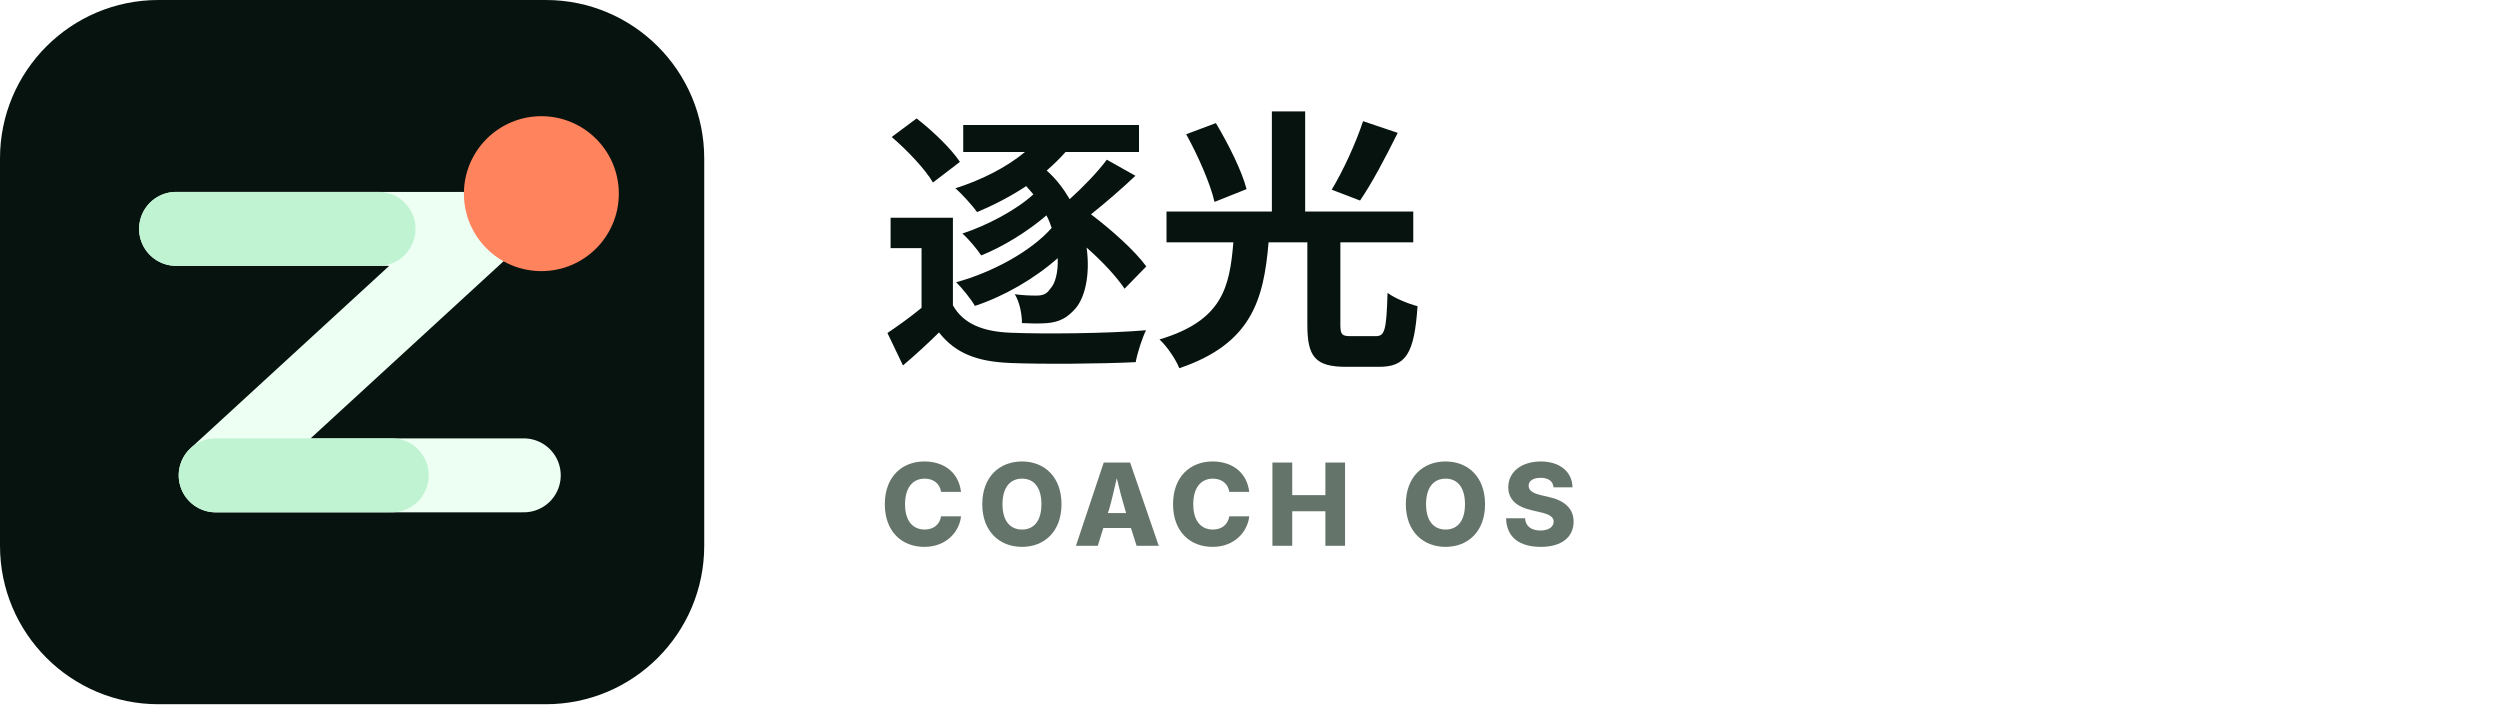
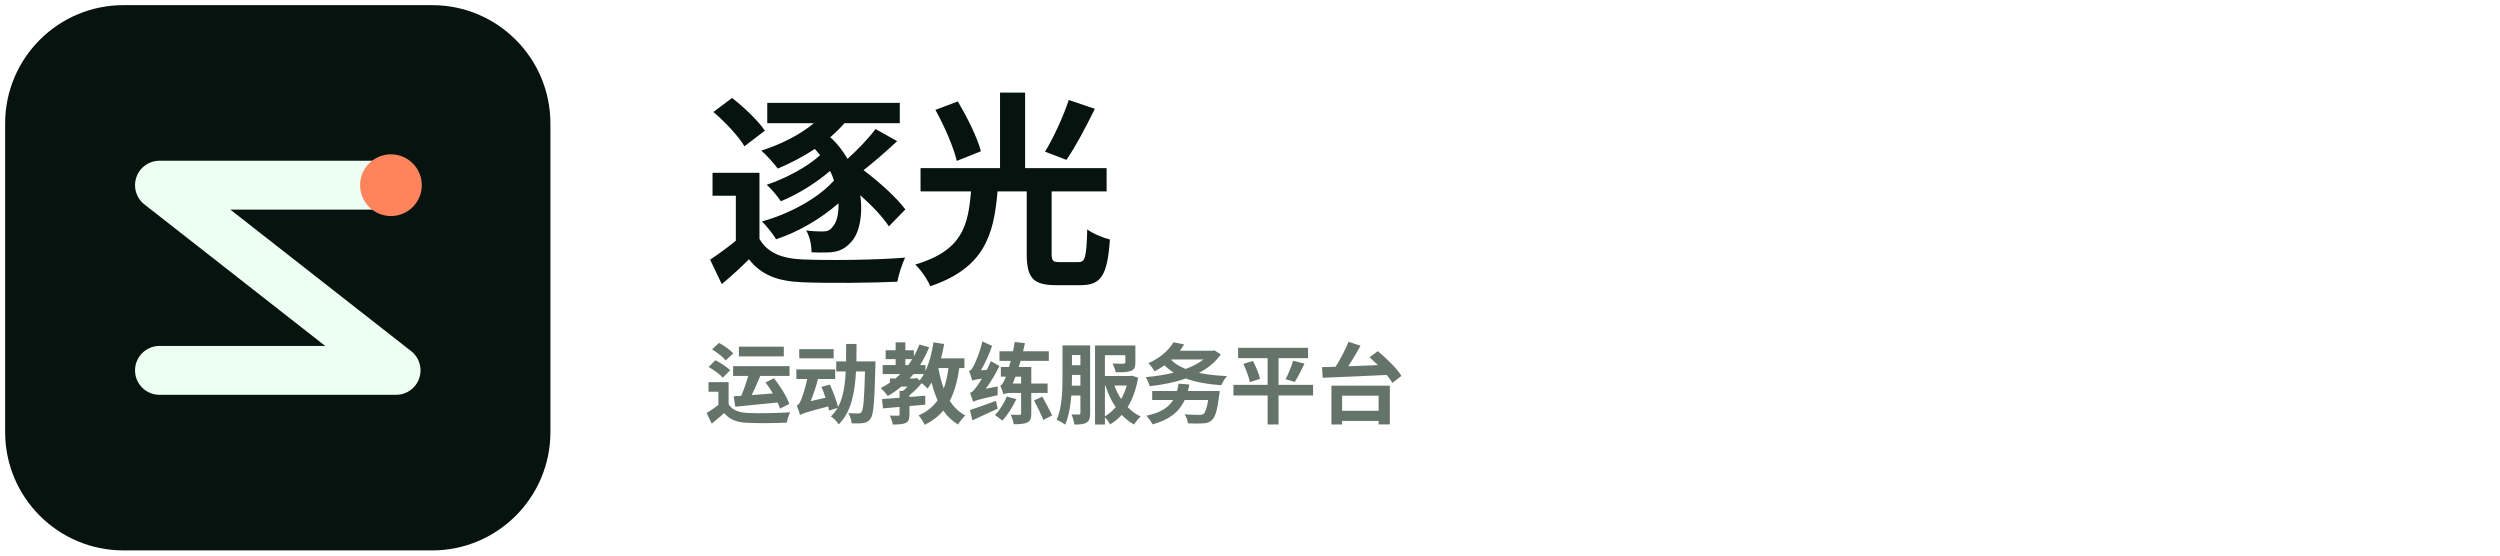
- <svg xmlns="http://www.w3.org/2000/svg" width="284" height="80" viewBox="0 0 284 80" fill="none">
-   <rect width="80" height="80" rx="18" fill="#06130F" />
-   <path d="M20 26h35L24.5 54h35" stroke="#ECFFF2" stroke-width="8.4" stroke-linecap="round" stroke-linejoin="round" />
-   <path d="M20 26h23M24.5 54h20" stroke="#BFF3D2" stroke-width="8.4" stroke-linecap="round" />
-   <circle cx="61.5" cy="22" r="8.8" fill="#FF835C" />
-   <text x="100" y="39" fill="#06130F" font-family="PingFang SC, Microsoft YaHei, Noto Sans SC, Arial, sans-serif" font-size="31" font-weight="900" letter-spacing="0">逐光</text>
-   <text x="100" y="62" fill="#65746B" font-family="Inter, Arial, sans-serif" font-size="13" font-weight="800" letter-spacing="1.4">COACH OS</text>
+ <svg xmlns="http://www.w3.org/2000/svg" width="360" height="80" viewBox="0 0 486 108" fill="none">
+   <rect x="1" y="1" width="106" height="106" rx="23" fill="#06130F" />
+   <path d="M31 72H77L31 36H76" fill="none" stroke="#ECFFF2" stroke-width="9.5" stroke-linecap="round" stroke-linejoin="round" />
+   <circle cx="76" cy="36" r="6" fill="#FF835C" />
+   <text x="137" y="52" fill="#06130F" font-family="PingFang SC, Microsoft YaHei, Noto Sans SC, Arial, sans-serif" font-size="40" font-weight="800" letter-spacing="0">逐光</text>
+   <text x="137" y="81" fill="#65746B" font-family="PingFang SC, Microsoft YaHei, Noto Sans SC, Arial, sans-serif" font-size="17" font-weight="600" letter-spacing="0">运动教练服务平台</text>
</svg>
